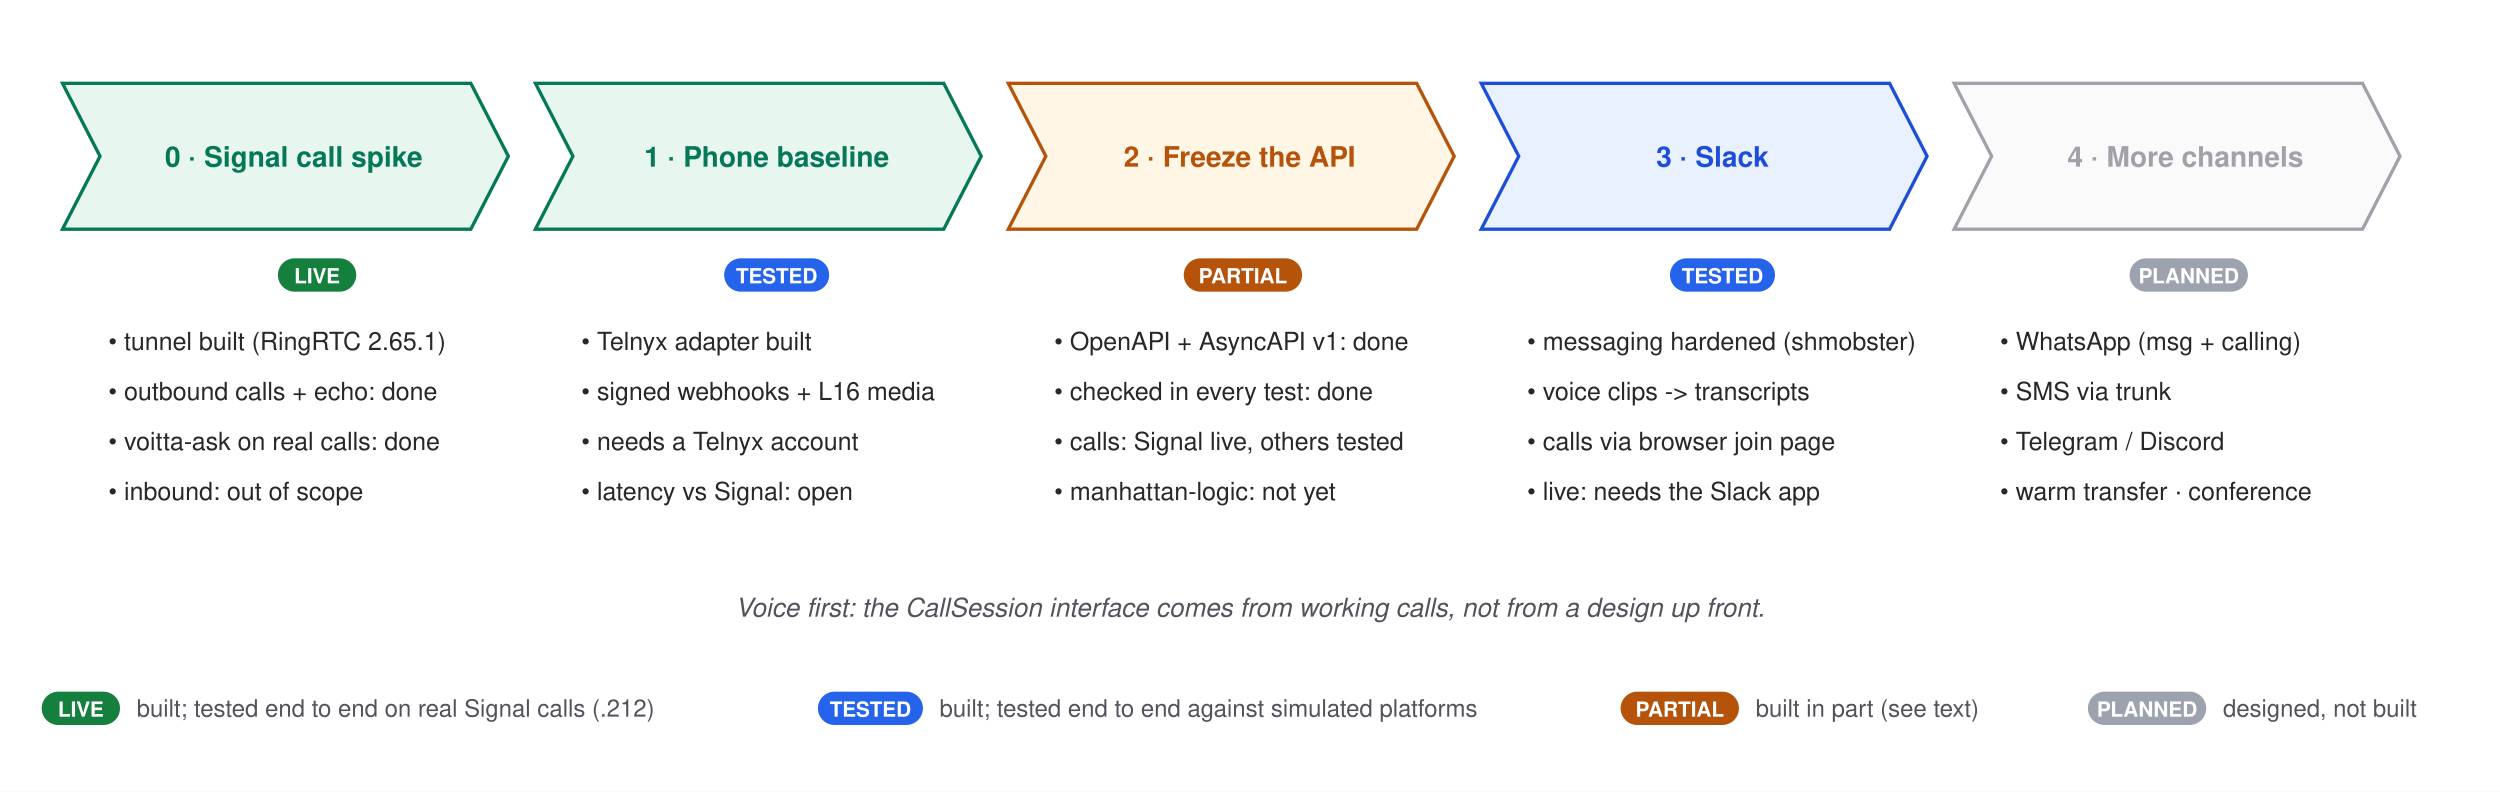
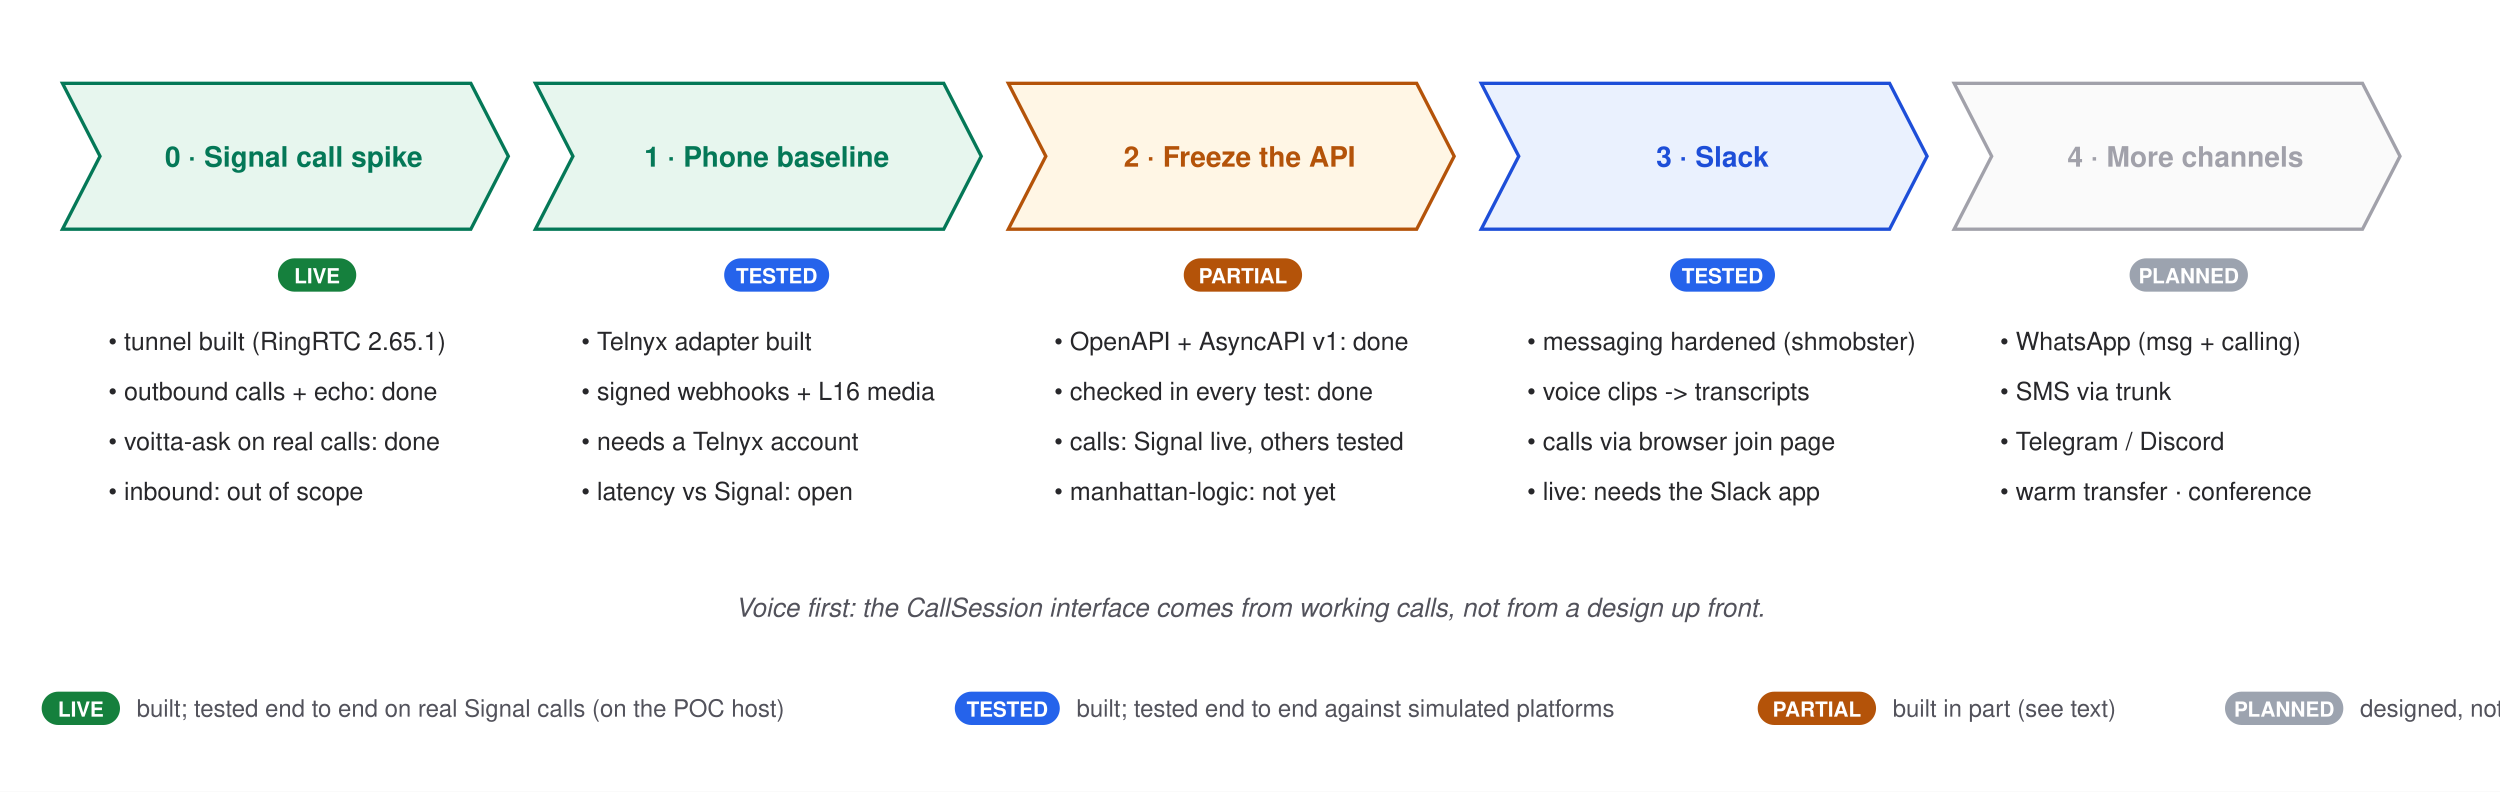
<svg xmlns="http://www.w3.org/2000/svg" width="1200" height="380" viewBox="0 0 1200 380">
  <rect width="100%" height="100%" fill="#ffffff" />
  <polygon points="30,40 226,40 244,75 226,110 30,110 48,75" fill="#e7f6ee" stroke="#047857" stroke-width="1.6" />
  <text x="141.0" y="80" font-family="Helvetica, Arial, sans-serif" font-size="13.5" font-weight="bold" text-anchor="middle" fill="#047857">0 · Signal call spike</text>
  <rect x="133.4" y="124" width="37.6" height="16" rx="8" fill="#15803d" />
  <text x="152.2" y="136" font-family="Helvetica, Arial, sans-serif" font-size="10" font-weight="bold" text-anchor="middle" fill="#ffffff">LIVE</text>
  <text x="52" y="168" font-family="Helvetica, Arial, sans-serif" font-size="12" font-weight="normal" text-anchor="start" fill="#27272a">• tunnel built (RingRTC 2.65.1)</text>
  <text x="52" y="192" font-family="Helvetica, Arial, sans-serif" font-size="12" font-weight="normal" text-anchor="start" fill="#27272a">• outbound calls + echo: done</text>
  <text x="52" y="216" font-family="Helvetica, Arial, sans-serif" font-size="12" font-weight="normal" text-anchor="start" fill="#27272a">• voitta-ask on real calls: done</text>
  <text x="52" y="240" font-family="Helvetica, Arial, sans-serif" font-size="12" font-weight="normal" text-anchor="start" fill="#27272a">• inbound: out of scope</text>
  <polygon points="257,40 453,40 471,75 453,110 257,110 275,75" fill="#e7f6ee" stroke="#047857" stroke-width="1.6" />
  <text x="368.0" y="80" font-family="Helvetica, Arial, sans-serif" font-size="13.5" font-weight="bold" text-anchor="middle" fill="#047857">1 · Phone baseline</text>
  <rect x="347.6" y="124" width="50.4" height="16" rx="8" fill="#2563eb" />
  <text x="372.8" y="136" font-family="Helvetica, Arial, sans-serif" font-size="10" font-weight="bold" text-anchor="middle" fill="#ffffff">TESTED</text>
  <text x="279" y="168" font-family="Helvetica, Arial, sans-serif" font-size="12" font-weight="normal" text-anchor="start" fill="#27272a">• Telnyx adapter built</text>
  <text x="279" y="192" font-family="Helvetica, Arial, sans-serif" font-size="12" font-weight="normal" text-anchor="start" fill="#27272a">• signed webhooks + L16 media</text>
  <text x="279" y="216" font-family="Helvetica, Arial, sans-serif" font-size="12" font-weight="normal" text-anchor="start" fill="#27272a">• needs a Telnyx account</text>
  <text x="279" y="240" font-family="Helvetica, Arial, sans-serif" font-size="12" font-weight="normal" text-anchor="start" fill="#27272a">• latency vs Signal: open</text>
  <polygon points="484,40 680,40 698,75 680,110 484,110 502,75" fill="#fff6e5" stroke="#b45309" stroke-width="1.6" />
  <text x="595.0" y="80" font-family="Helvetica, Arial, sans-serif" font-size="13.5" font-weight="bold" text-anchor="middle" fill="#b45309">2 · Freeze the API</text>
  <rect x="568.2" y="124" width="56.8" height="16" rx="8" fill="#b45309" />
  <text x="596.6" y="136" font-family="Helvetica, Arial, sans-serif" font-size="10" font-weight="bold" text-anchor="middle" fill="#ffffff">PARTIAL</text>
  <text x="506" y="168" font-family="Helvetica, Arial, sans-serif" font-size="12" font-weight="normal" text-anchor="start" fill="#27272a">• OpenAPI + AsyncAPI v1: done</text>
  <text x="506" y="192" font-family="Helvetica, Arial, sans-serif" font-size="12" font-weight="normal" text-anchor="start" fill="#27272a">• checked in every test: done</text>
  <text x="506" y="216" font-family="Helvetica, Arial, sans-serif" font-size="12" font-weight="normal" text-anchor="start" fill="#27272a">• calls: Signal live, others tested</text>
  <text x="506" y="240" font-family="Helvetica, Arial, sans-serif" font-size="12" font-weight="normal" text-anchor="start" fill="#27272a">• manhattan-logic: not yet</text>
  <polygon points="711,40 907,40 925,75 907,110 711,110 729,75" fill="#eaf1fe" stroke="#1d4ed8" stroke-width="1.6" />
  <text x="822.0" y="80" font-family="Helvetica, Arial, sans-serif" font-size="13.5" font-weight="bold" text-anchor="middle" fill="#1d4ed8">3 · Slack</text>
  <rect x="801.6" y="124" width="50.4" height="16" rx="8" fill="#2563eb" />
  <text x="826.8" y="136" font-family="Helvetica, Arial, sans-serif" font-size="10" font-weight="bold" text-anchor="middle" fill="#ffffff">TESTED</text>
  <text x="733" y="168" font-family="Helvetica, Arial, sans-serif" font-size="12" font-weight="normal" text-anchor="start" fill="#27272a">• messaging hardened (shmobster)</text>
  <text x="733" y="192" font-family="Helvetica, Arial, sans-serif" font-size="12" font-weight="normal" text-anchor="start" fill="#27272a">• voice clips -&gt; transcripts</text>
  <text x="733" y="216" font-family="Helvetica, Arial, sans-serif" font-size="12" font-weight="normal" text-anchor="start" fill="#27272a">• calls via browser join page</text>
  <text x="733" y="240" font-family="Helvetica, Arial, sans-serif" font-size="12" font-weight="normal" text-anchor="start" fill="#27272a">• live: needs the Slack app</text>
  <polygon points="938,40 1134,40 1152,75 1134,110 938,110 956,75" fill="#fafafa" stroke="#a1a1aa" stroke-width="1.6" />
  <text x="1049.0" y="80" font-family="Helvetica, Arial, sans-serif" font-size="13.5" font-weight="bold" text-anchor="middle" fill="#a1a1aa">4 · More channels</text>
  <rect x="1022.2" y="124" width="56.8" height="16" rx="8" fill="#9ca3af" />
  <text x="1050.6" y="136" font-family="Helvetica, Arial, sans-serif" font-size="10" font-weight="bold" text-anchor="middle" fill="#ffffff">PLANNED</text>
  <text x="960" y="168" font-family="Helvetica, Arial, sans-serif" font-size="12" font-weight="normal" text-anchor="start" fill="#27272a">• WhatsApp (msg + calling)</text>
  <text x="960" y="192" font-family="Helvetica, Arial, sans-serif" font-size="12" font-weight="normal" text-anchor="start" fill="#27272a">• SMS via trunk</text>
  <text x="960" y="216" font-family="Helvetica, Arial, sans-serif" font-size="12" font-weight="normal" text-anchor="start" fill="#27272a">• Telegram / Discord</text>
  <text x="960" y="240" font-family="Helvetica, Arial, sans-serif" font-size="12" font-weight="normal" text-anchor="start" fill="#27272a">• warm transfer · conference</text>
  <text x="600" y="296" font-family="Helvetica, Arial, sans-serif" font-size="12.5" font-weight="normal" text-anchor="middle" fill="#52525b" font-style="italic">Voice first: the CallSession interface comes from working calls, not from a design up front.</text>
  <rect x="20.0" y="332" width="37.6" height="16" rx="8" fill="#15803d" />
  <text x="38.8" y="344" font-family="Helvetica, Arial, sans-serif" font-size="10" font-weight="bold" text-anchor="middle" fill="#ffffff">LIVE</text>
-   <text x="65.6" y="344" font-family="Helvetica, Arial, sans-serif" font-size="11.5" font-weight="normal" text-anchor="start" fill="#52525b">built; tested end to end on real Signal calls (.212)</text>
-   <rect x="392.6" y="332" width="50.4" height="16" rx="8" fill="#2563eb" />
-   <text x="417.8" y="344" font-family="Helvetica, Arial, sans-serif" font-size="10" font-weight="bold" text-anchor="middle" fill="#ffffff">TESTED</text>
-   <text x="450.96" y="344" font-family="Helvetica, Arial, sans-serif" font-size="11.5" font-weight="normal" text-anchor="start" fill="#52525b">built; tested end to end against simulated platforms</text>
-   <rect x="777.9" y="332" width="56.8" height="16" rx="8" fill="#b45309" />
-   <text x="806.3" y="344" font-family="Helvetica, Arial, sans-serif" font-size="10" font-weight="bold" text-anchor="middle" fill="#ffffff">PARTIAL</text>
-   <text x="842.72" y="344" font-family="Helvetica, Arial, sans-serif" font-size="11.5" font-weight="normal" text-anchor="start" fill="#52525b">built in part (see text)</text>
-   <rect x="1002.2" y="332" width="56.8" height="16" rx="8" fill="#9ca3af" />
-   <text x="1030.6" y="344" font-family="Helvetica, Arial, sans-serif" font-size="10" font-weight="bold" text-anchor="middle" fill="#ffffff">PLANNED</text>
-   <text x="1067.04" y="344" font-family="Helvetica, Arial, sans-serif" font-size="11.5" font-weight="normal" text-anchor="start" fill="#52525b">designed, not built</text>
+   <text x="65.6" y="344" font-family="Helvetica, Arial, sans-serif" font-size="11.5" font-weight="normal" text-anchor="start" fill="#52525b">built; tested end to end on real Signal calls (on the POC host)</text>
+   <rect x="458.3" y="332" width="50.4" height="16" rx="8" fill="#2563eb" />
+   <text x="483.5" y="344" font-family="Helvetica, Arial, sans-serif" font-size="10" font-weight="bold" text-anchor="middle" fill="#ffffff">TESTED</text>
+   <text x="516.74" y="344" font-family="Helvetica, Arial, sans-serif" font-size="11.5" font-weight="normal" text-anchor="start" fill="#52525b">built; tested end to end against simulated platforms</text>
+   <rect x="843.7" y="332" width="56.8" height="16" rx="8" fill="#b45309" />
+   <text x="872.1" y="344" font-family="Helvetica, Arial, sans-serif" font-size="10" font-weight="bold" text-anchor="middle" fill="#ffffff">PARTIAL</text>
+   <text x="908.5" y="344" font-family="Helvetica, Arial, sans-serif" font-size="11.5" font-weight="normal" text-anchor="start" fill="#52525b">built in part (see text)</text>
+   <rect x="1068.0" y="332" width="56.8" height="16" rx="8" fill="#9ca3af" />
+   <text x="1096.4" y="344" font-family="Helvetica, Arial, sans-serif" font-size="10" font-weight="bold" text-anchor="middle" fill="#ffffff">PLANNED</text>
+   <text x="1132.82" y="344" font-family="Helvetica, Arial, sans-serif" font-size="11.5" font-weight="normal" text-anchor="start" fill="#52525b">designed, not built</text>
</svg>
